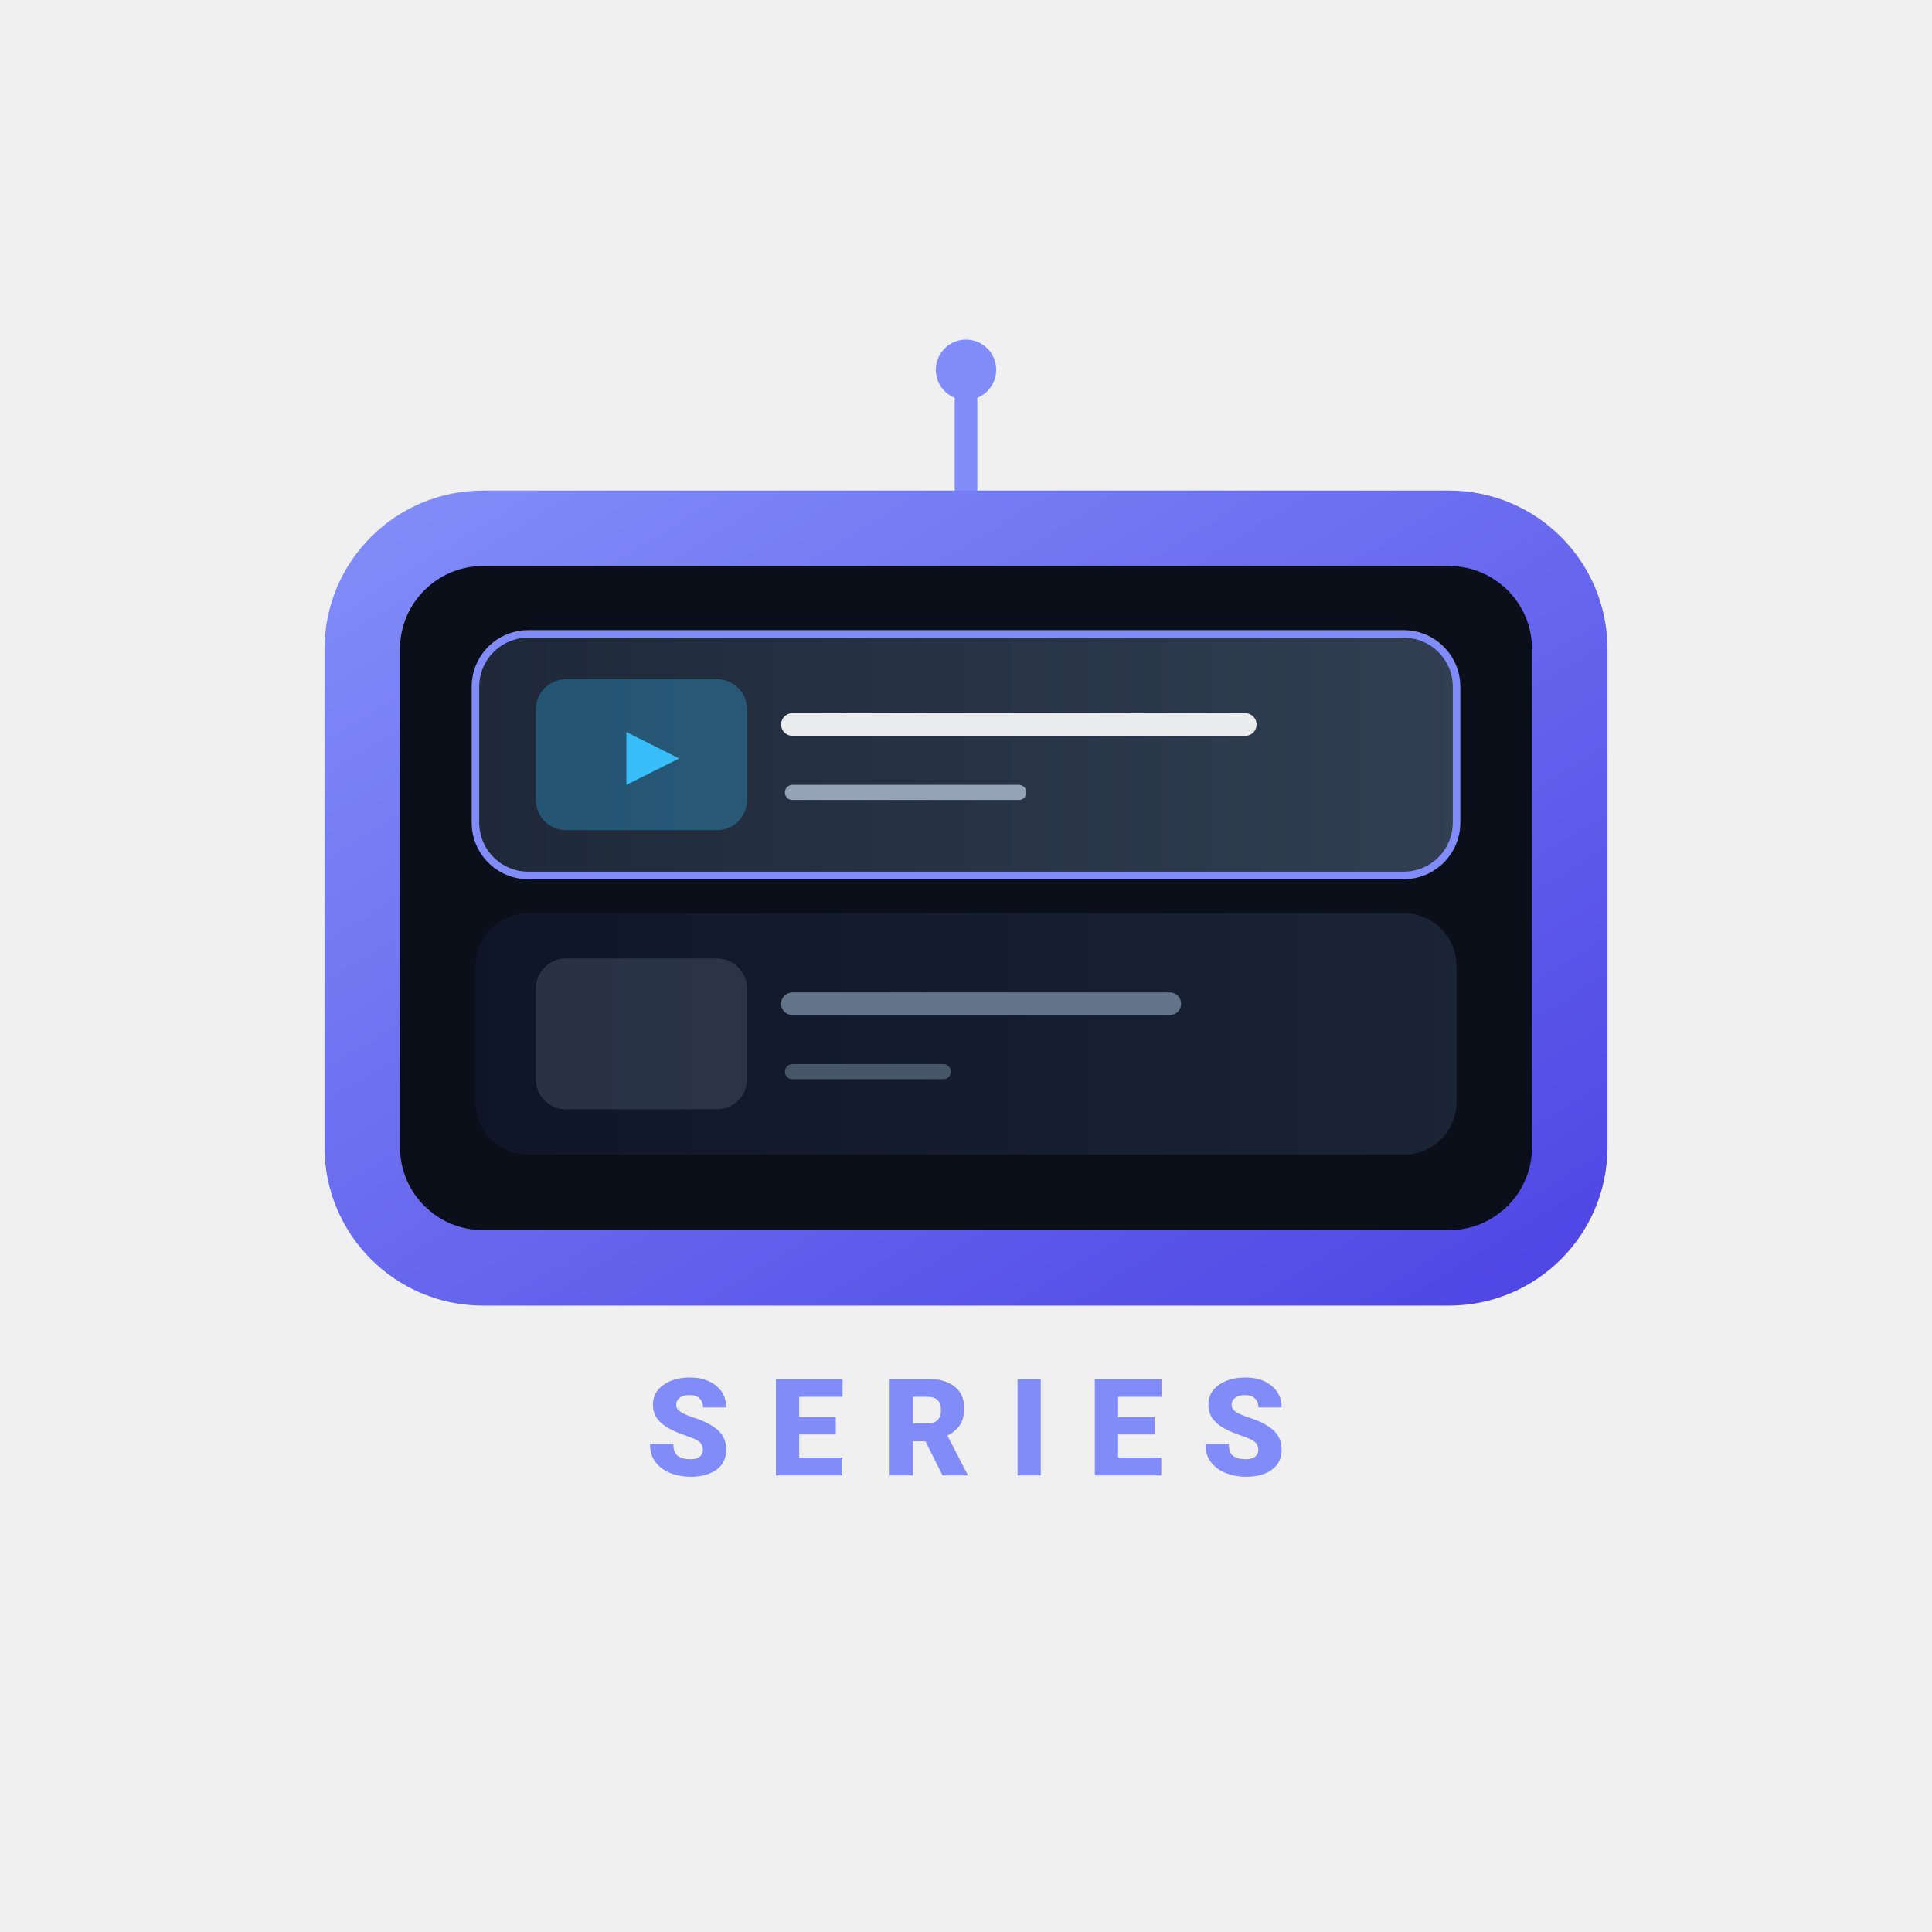
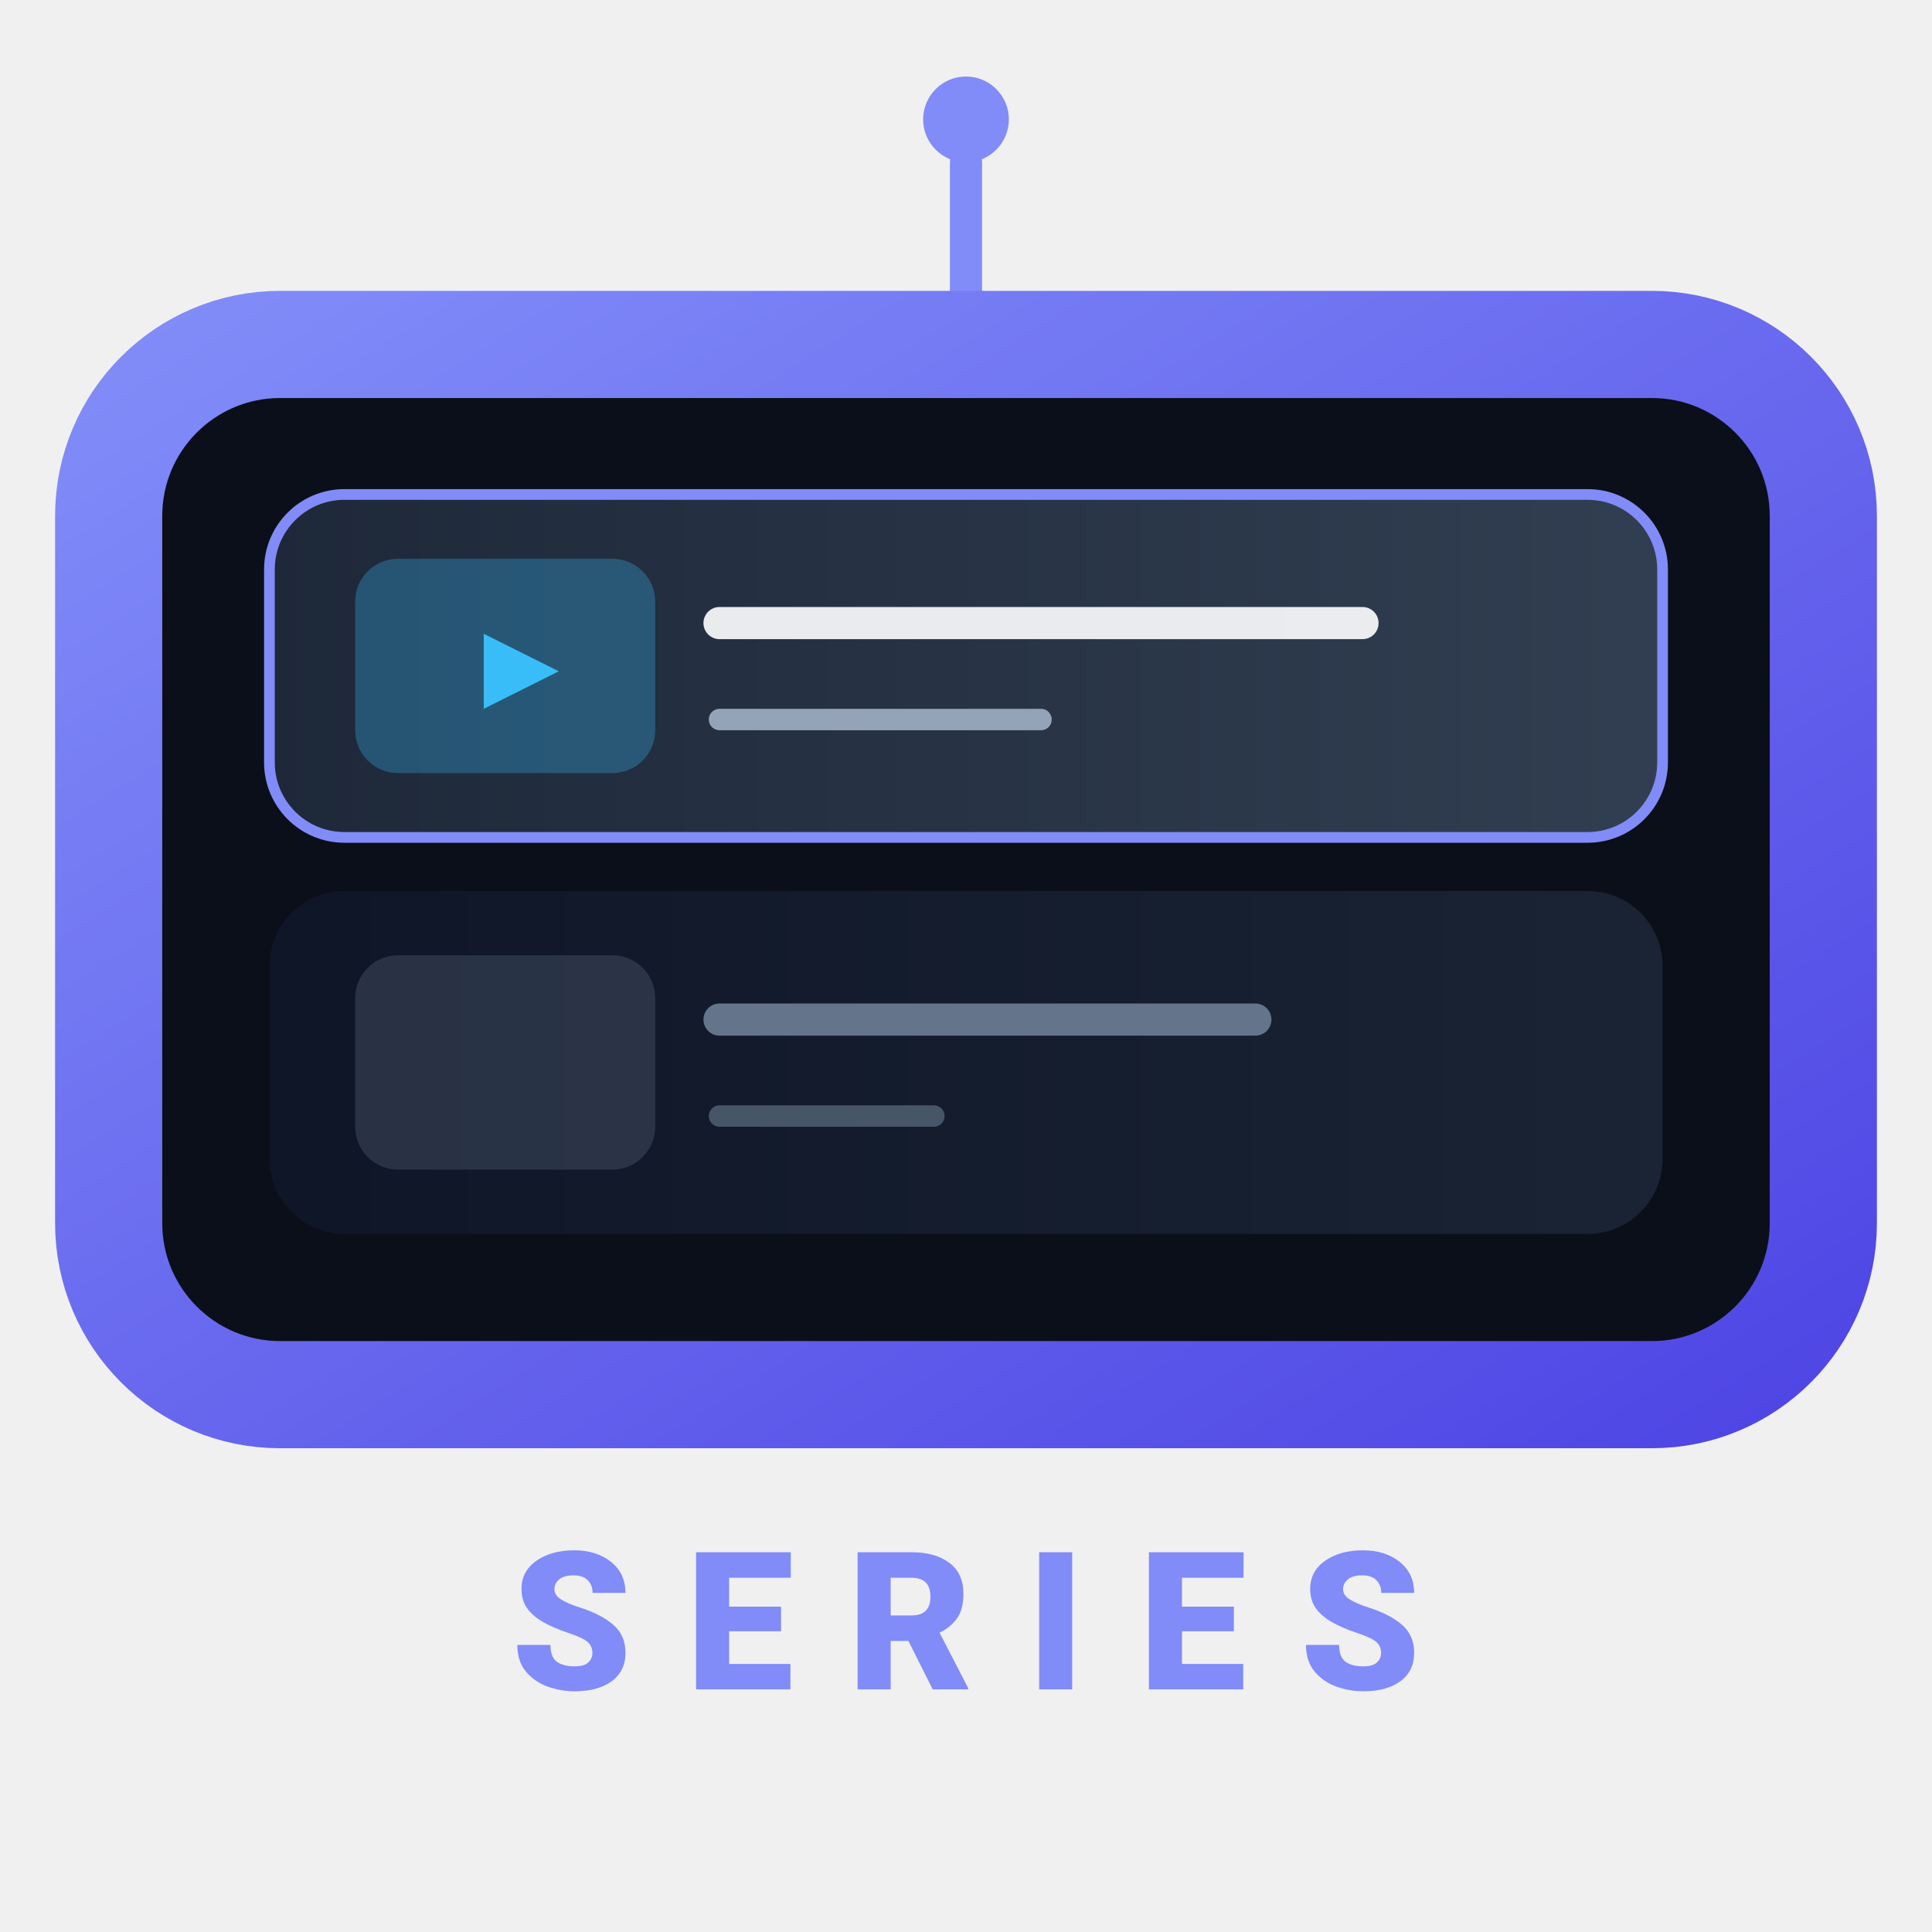
<svg xmlns="http://www.w3.org/2000/svg" viewBox="0 0 512 512" width="100%" height="100%">
  <defs>
    <linearGradient id="frameGrad" x1="0%" y1="0%" x2="100%" y2="100%">
      <stop offset="0%" stop-color="#818CF8" />
      <stop offset="100%" stop-color="#4F46E5" />
    </linearGradient>
    <linearGradient id="cardGradActive" x1="0%" y1="0%" x2="100%" y2="0%">
      <stop offset="0%" stop-color="#1E293B" stop-opacity="0.95" />
      <stop offset="100%" stop-color="#334155" stop-opacity="0.95" />
    </linearGradient>
    <linearGradient id="cardGradInactive" x1="0%" y1="0%" x2="100%" y2="0%">
      <stop offset="0%" stop-color="#0F172A" stop-opacity="0.8" />
      <stop offset="100%" stop-color="#1E293B" stop-opacity="0.8" />
    </linearGradient>
  </defs>
-   <g transform="translate(0, 26)">
+   <g transform="translate(256, 256) scale(1.42) translate(-256, -230)">
    <circle cx="256" cy="72" r="8" fill="#818CF8" />
    <line x1="256" y1="80" x2="256" y2="114" stroke="#818CF8" stroke-width="6" stroke-linecap="round" />
    <rect x="96" y="114" width="320" height="196" rx="32" fill="#0B0F19" stroke="url(#frameGrad)" stroke-width="20" stroke-linejoin="round" />
    <rect x="126" y="142" width="260" height="64" rx="14" fill="url(#cardGradActive)" stroke="#818CF8" stroke-width="2" />
    <rect x="142" y="154" width="56" height="40" rx="8" fill="#38BDF8" fill-opacity="0.3" />
    <polygon points="166,168 166,182 180,175" fill="#38BDF8" />
    <line x1="210" y1="166" x2="330" y2="166" stroke="#FFFFFF" stroke-width="6" stroke-linecap="round" stroke-opacity="0.9" />
    <line x1="210" y1="184" x2="270" y2="184" stroke="#94A3B8" stroke-width="4" stroke-linecap="round" />
    <rect x="126" y="216" width="260" height="64" rx="14" fill="url(#cardGradInactive)" />
    <rect x="142" y="228" width="56" height="40" rx="8" fill="#64748B" fill-opacity="0.3" />
    <line x1="210" y1="240" x2="310" y2="240" stroke="#64748B" stroke-width="6" stroke-linecap="round" />
    <line x1="210" y1="258" x2="250" y2="258" stroke="#475569" stroke-width="4" stroke-linecap="round" />
    <text x="256" y="365" font-family="system-ui, -apple-system, 'Segoe UI', Roboto, sans-serif" font-size="36" font-weight="900" fill="#818CF8" text-anchor="middle" letter-spacing="10">SERIES</text>
  </g>
</svg>
